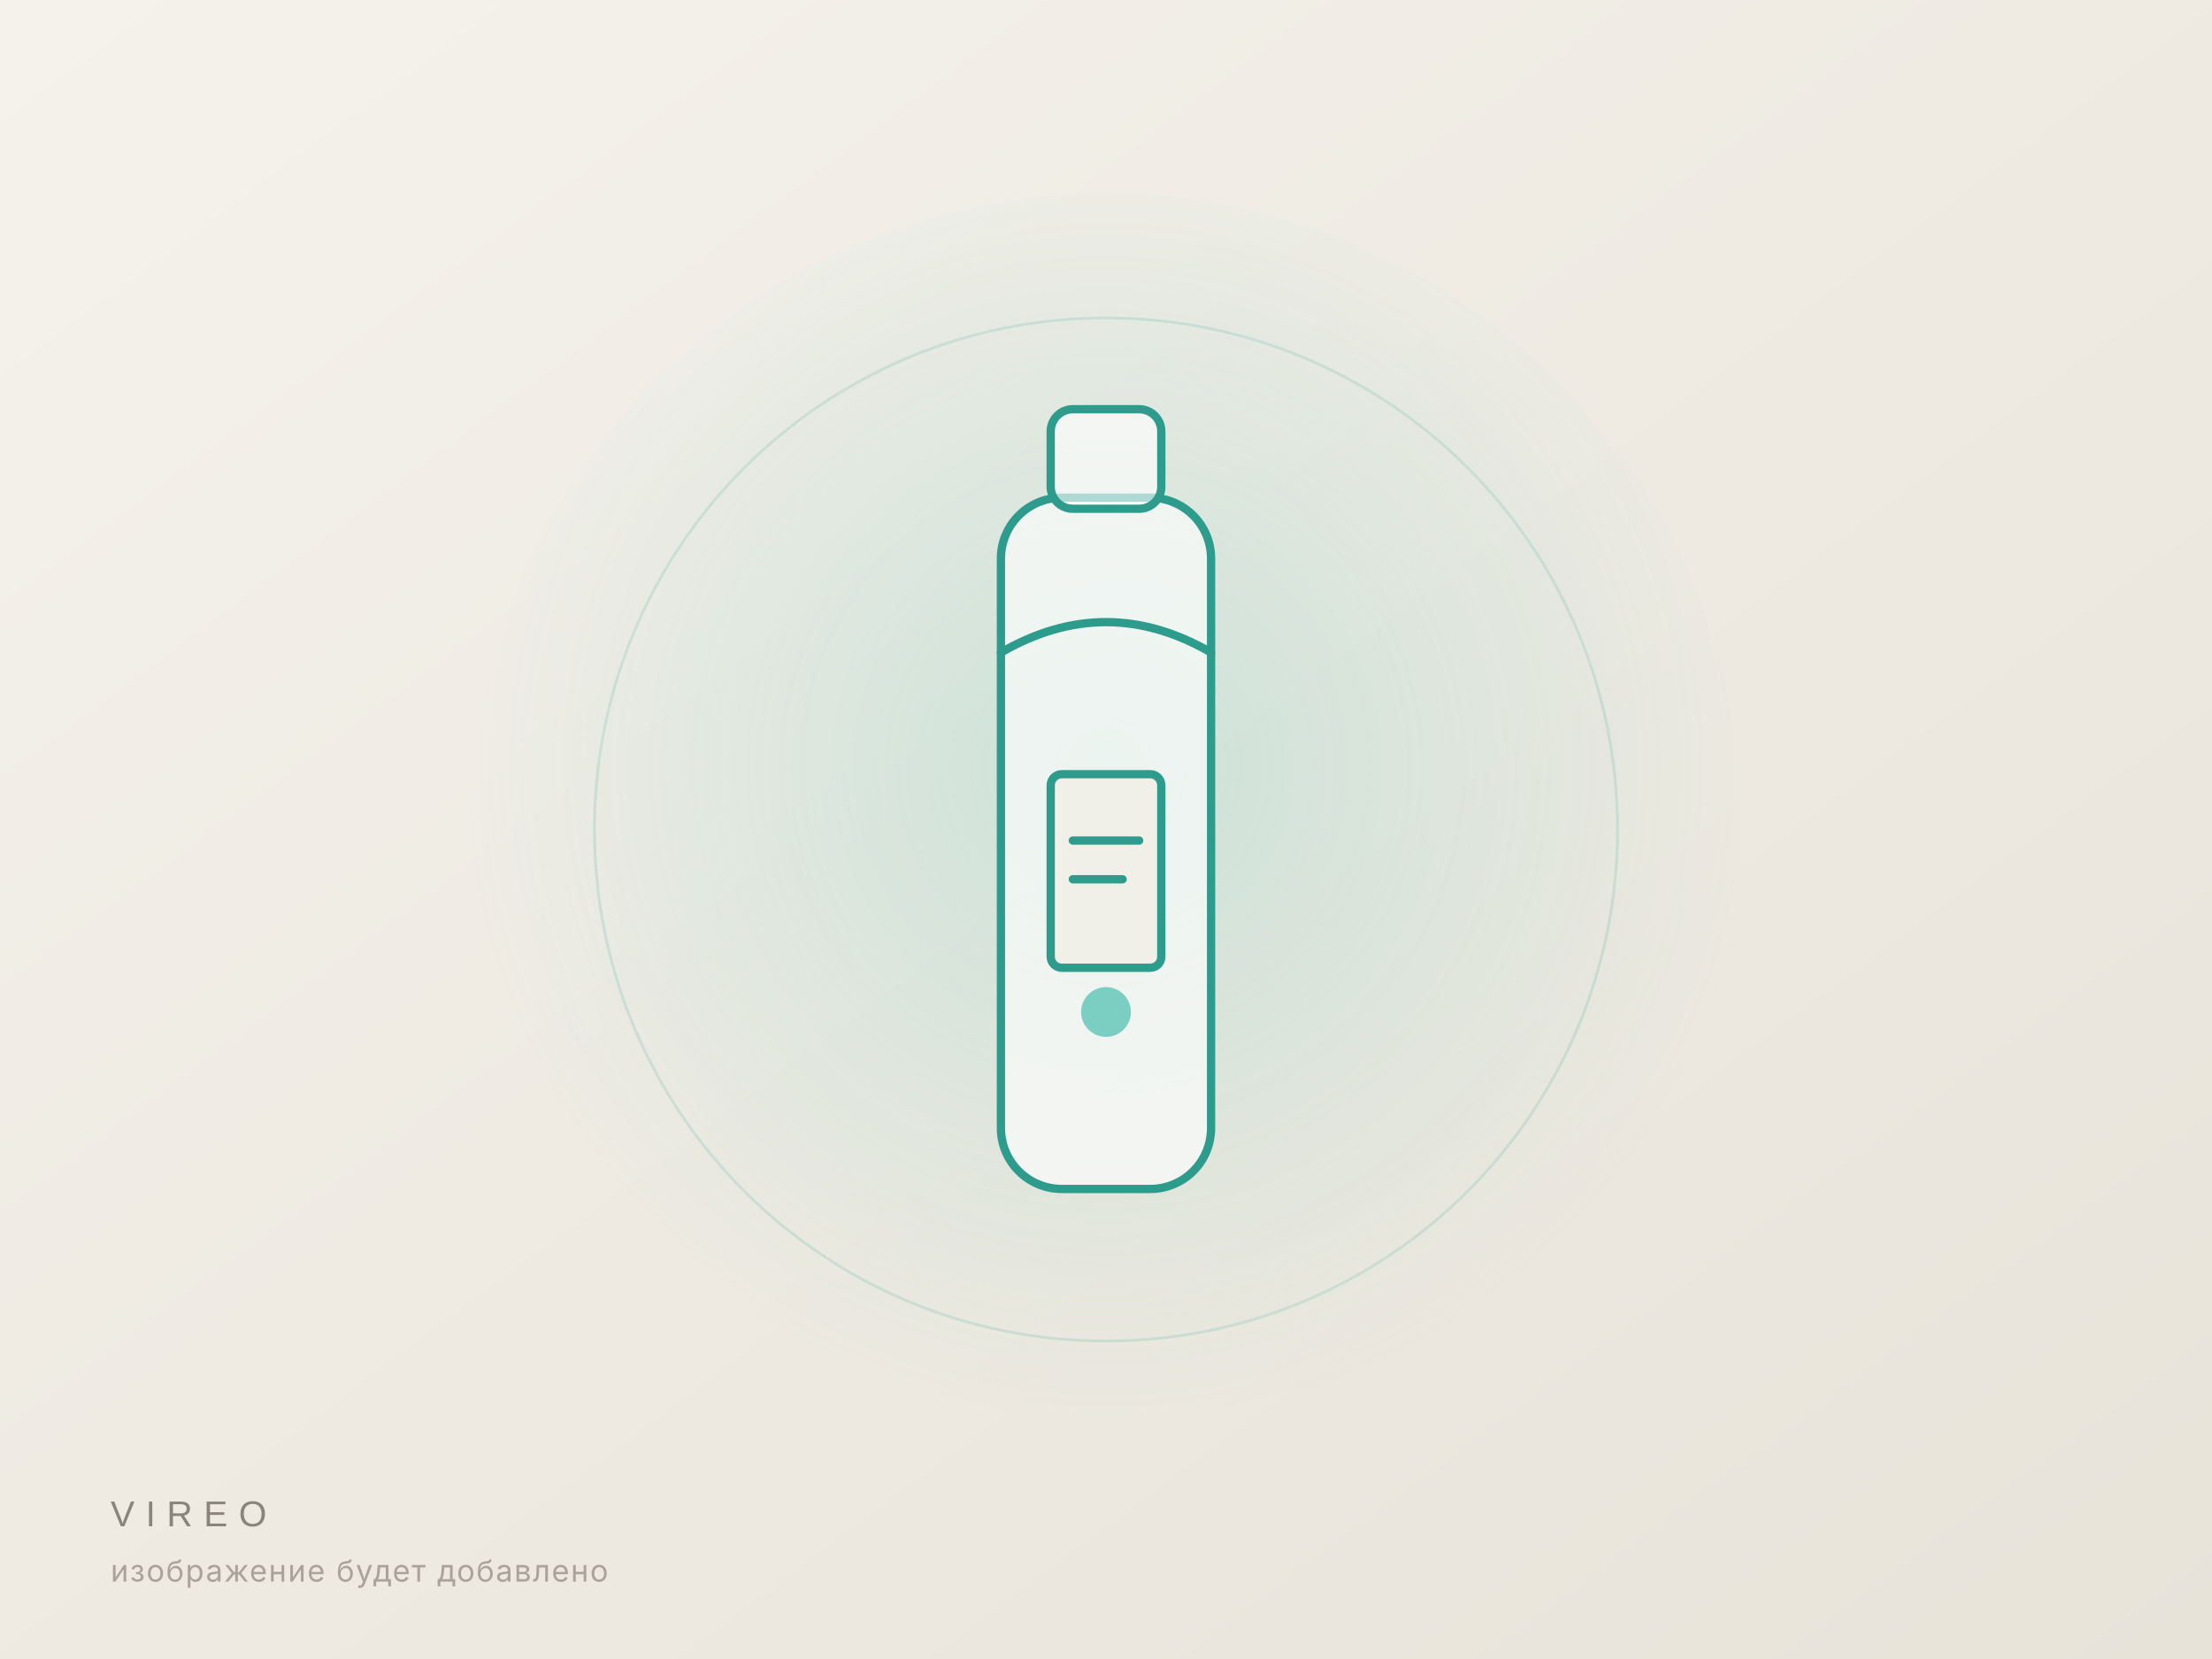
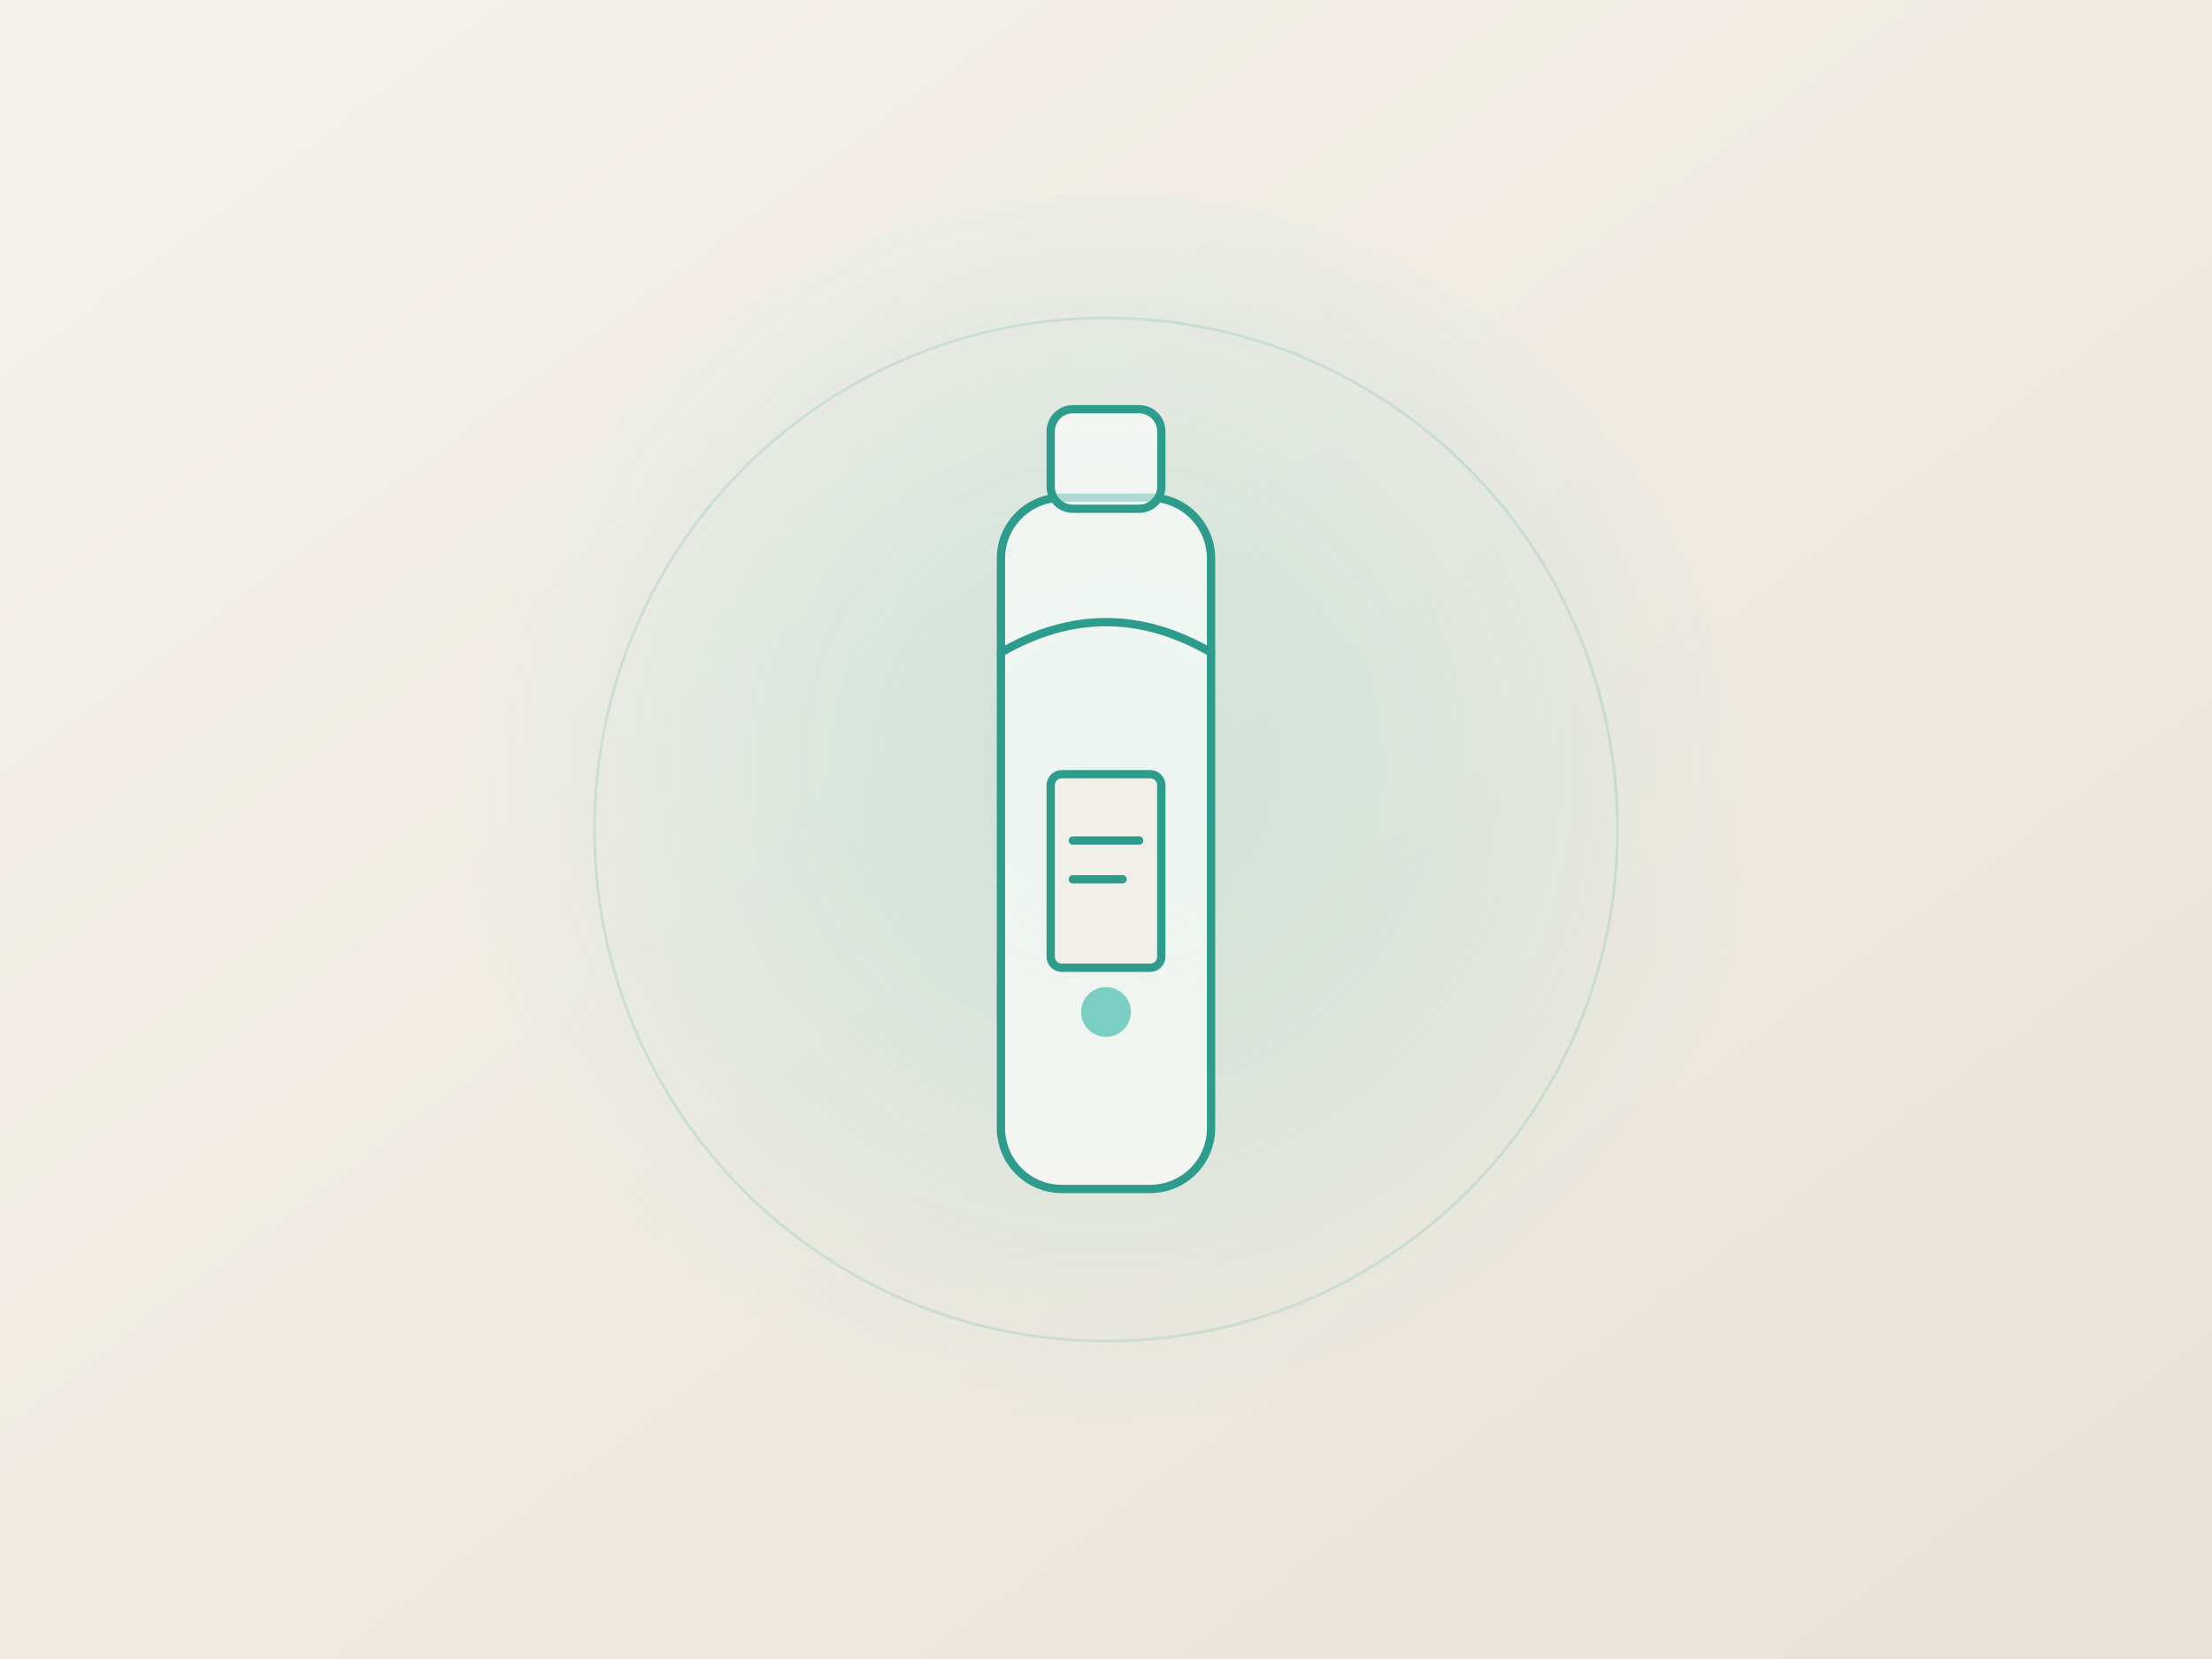
<svg xmlns="http://www.w3.org/2000/svg" viewBox="0 0 800 600">
  <defs>
    <linearGradient id="bga" x1="0" y1="0" x2="1" y2="1">
      <stop offset="0" stop-color="#F5F2EC" />
      <stop offset="1" stop-color="#E8E3D9" />
    </linearGradient>
    <radialGradient id="glowA" cx="50%" cy="45%" r="52%">
      <stop offset="0" stop-color="#5EC4B6" stop-opacity=".24" />
      <stop offset="1" stop-color="#5EC4B6" stop-opacity="0" />
    </radialGradient>
  </defs>
  <rect width="800" height="600" fill="url(#bga)" />
  <circle cx="400" cy="300" r="230" fill="url(#glowA)" />
  <circle cx="400" cy="300" r="185" fill="none" stroke="#2E9C8D" stroke-opacity=".16" />
  <g stroke="#2E9C8D" stroke-width="3" fill="#FFFFFF" fill-opacity=".62" stroke-linejoin="round" stroke-linecap="round">
    <rect x="362" y="180" width="76" height="250" rx="22" />
    <rect x="380" y="148" width="40" height="36" rx="8" />
    <path d="M362 236q38 -22 76 0" fill="none" />
    <rect x="380" y="280" width="40" height="70" rx="4" fill="#F1EEE7" fill-opacity=".9" />
    <line x1="388" y1="304" x2="412" y2="304" />
    <line x1="388" y1="318" x2="406" y2="318" />
    <circle cx="400" cy="366" r="9" fill="#5EC4B6" fill-opacity=".8" stroke="none" />
  </g>
-   <text x="40" y="552" font-family="Jost, Arial, sans-serif" font-size="13" letter-spacing="4" fill="#8A857B">VIREO</text>
-   <text x="40" y="572" font-family="Inter, Arial, sans-serif" font-size="11" letter-spacing=".5" fill="#A9A399">изображение будет добавлено</text>
</svg>
